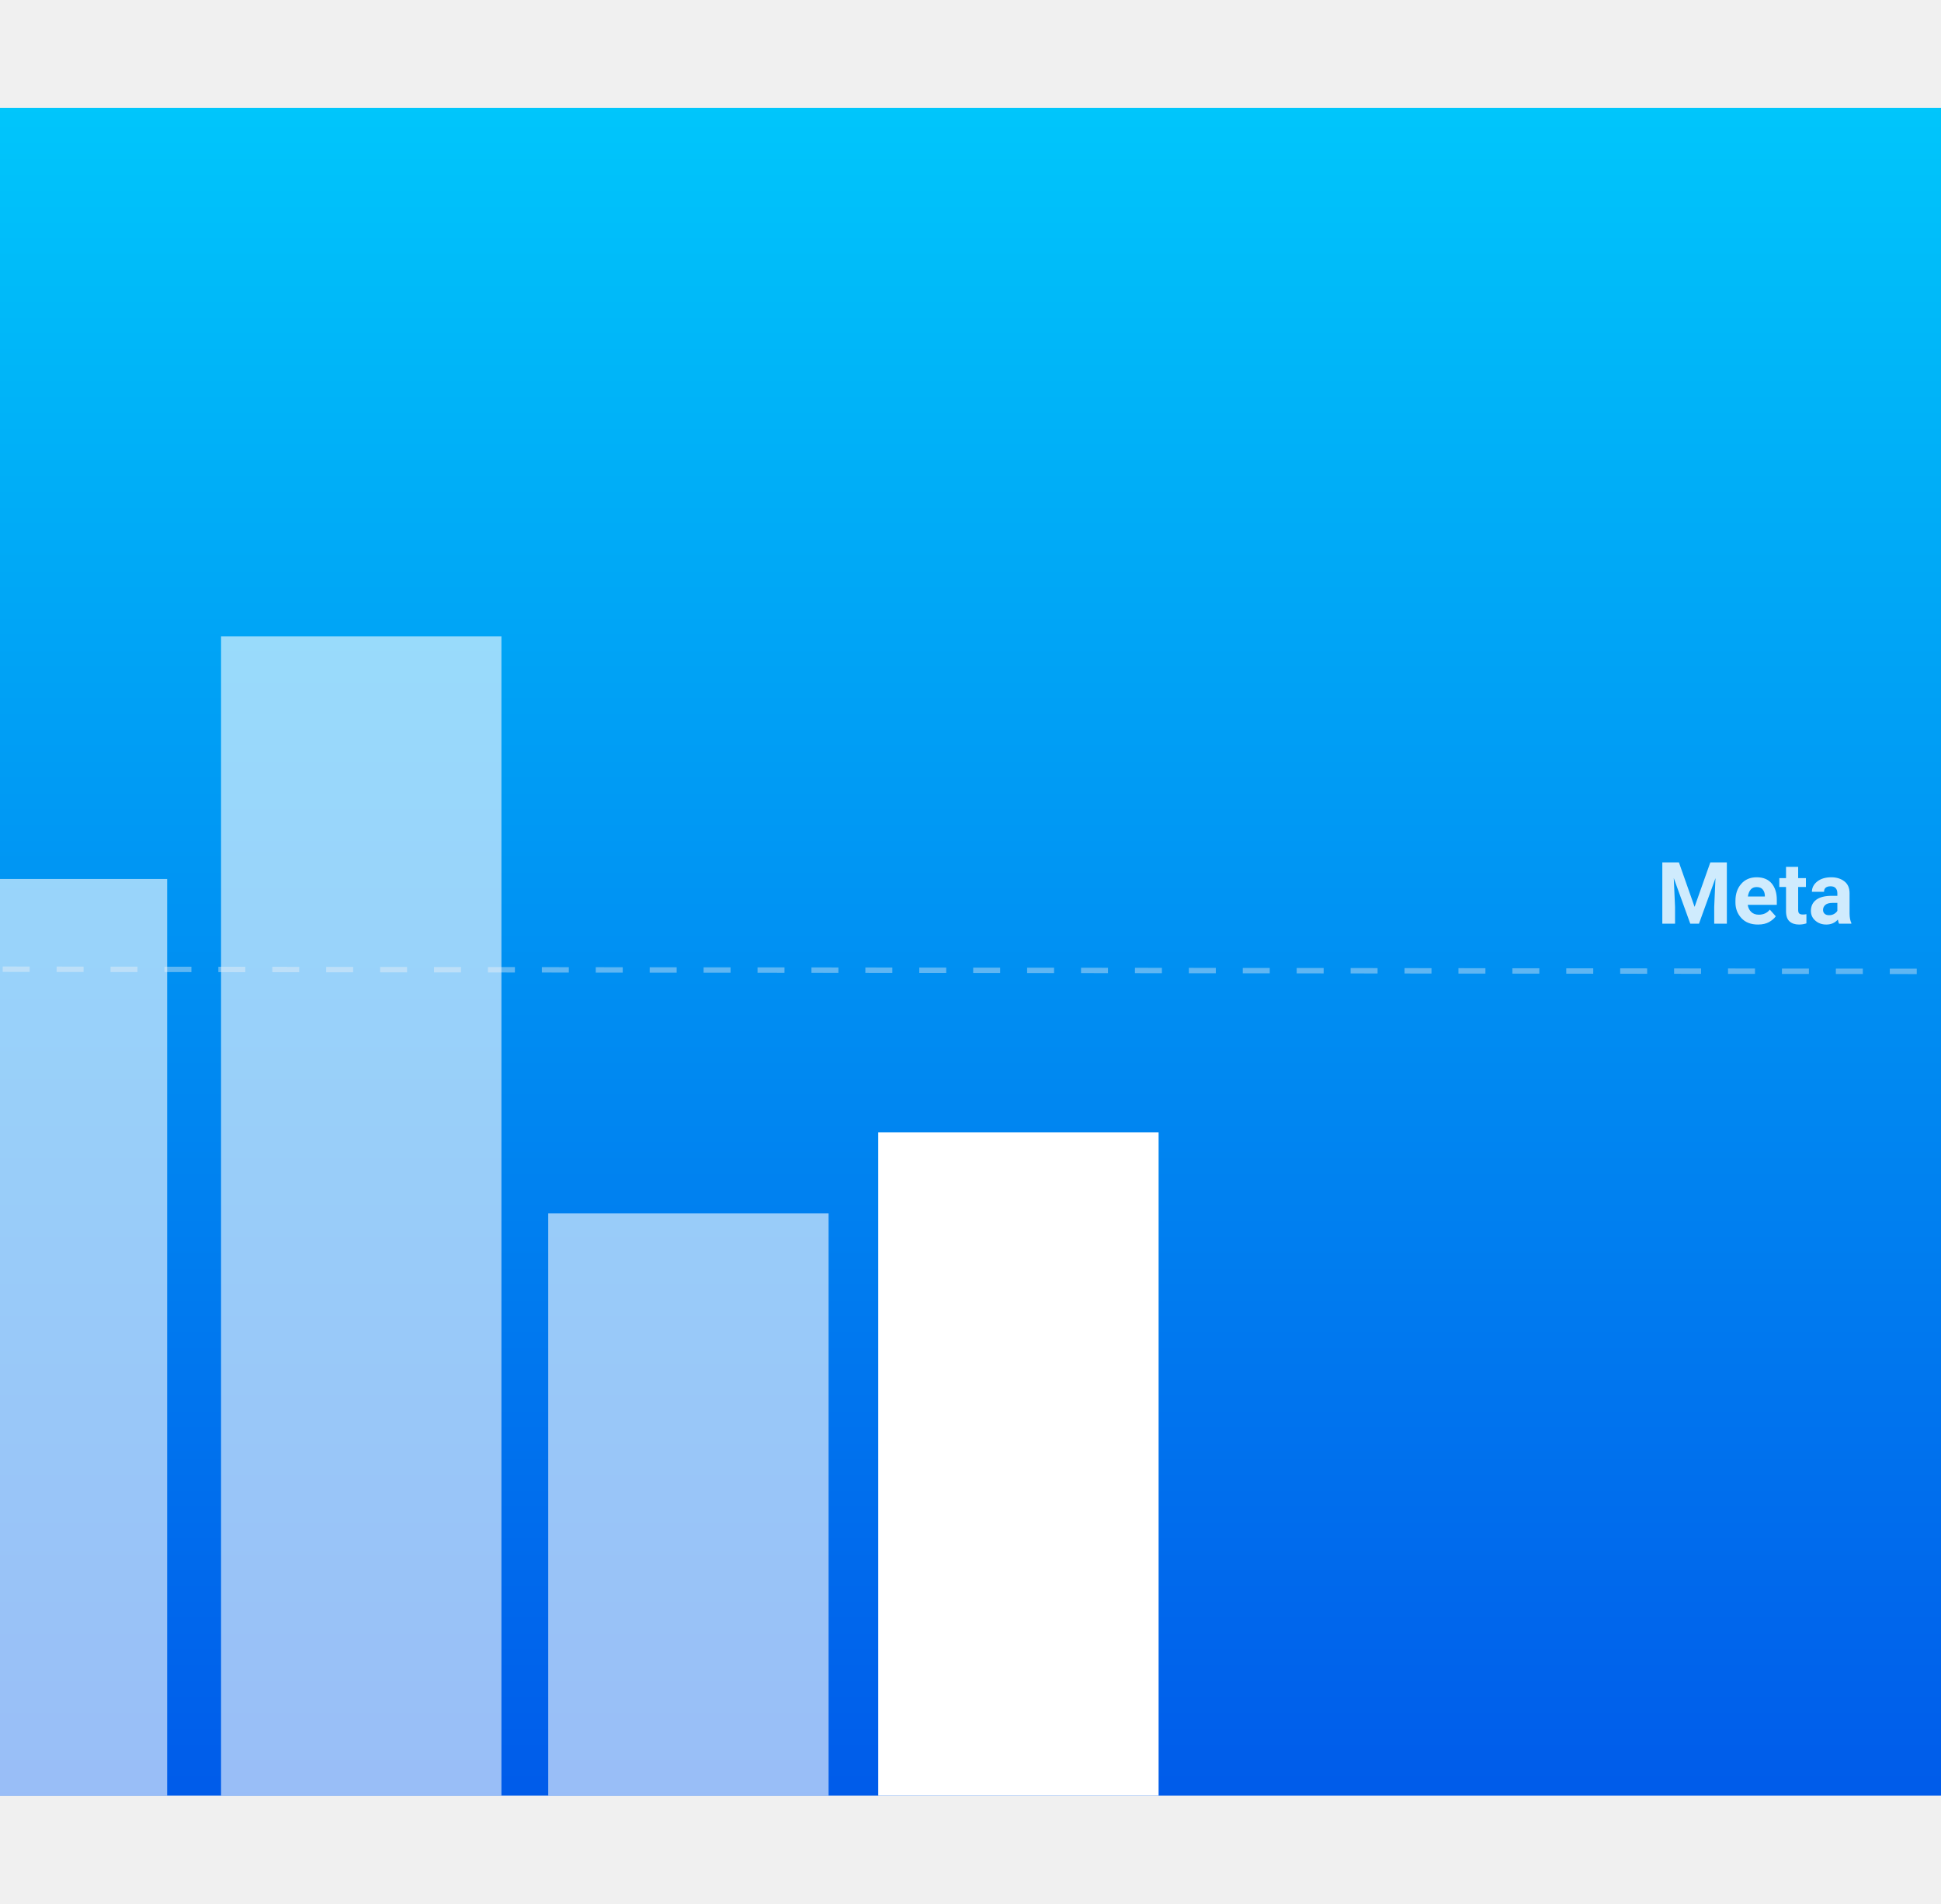
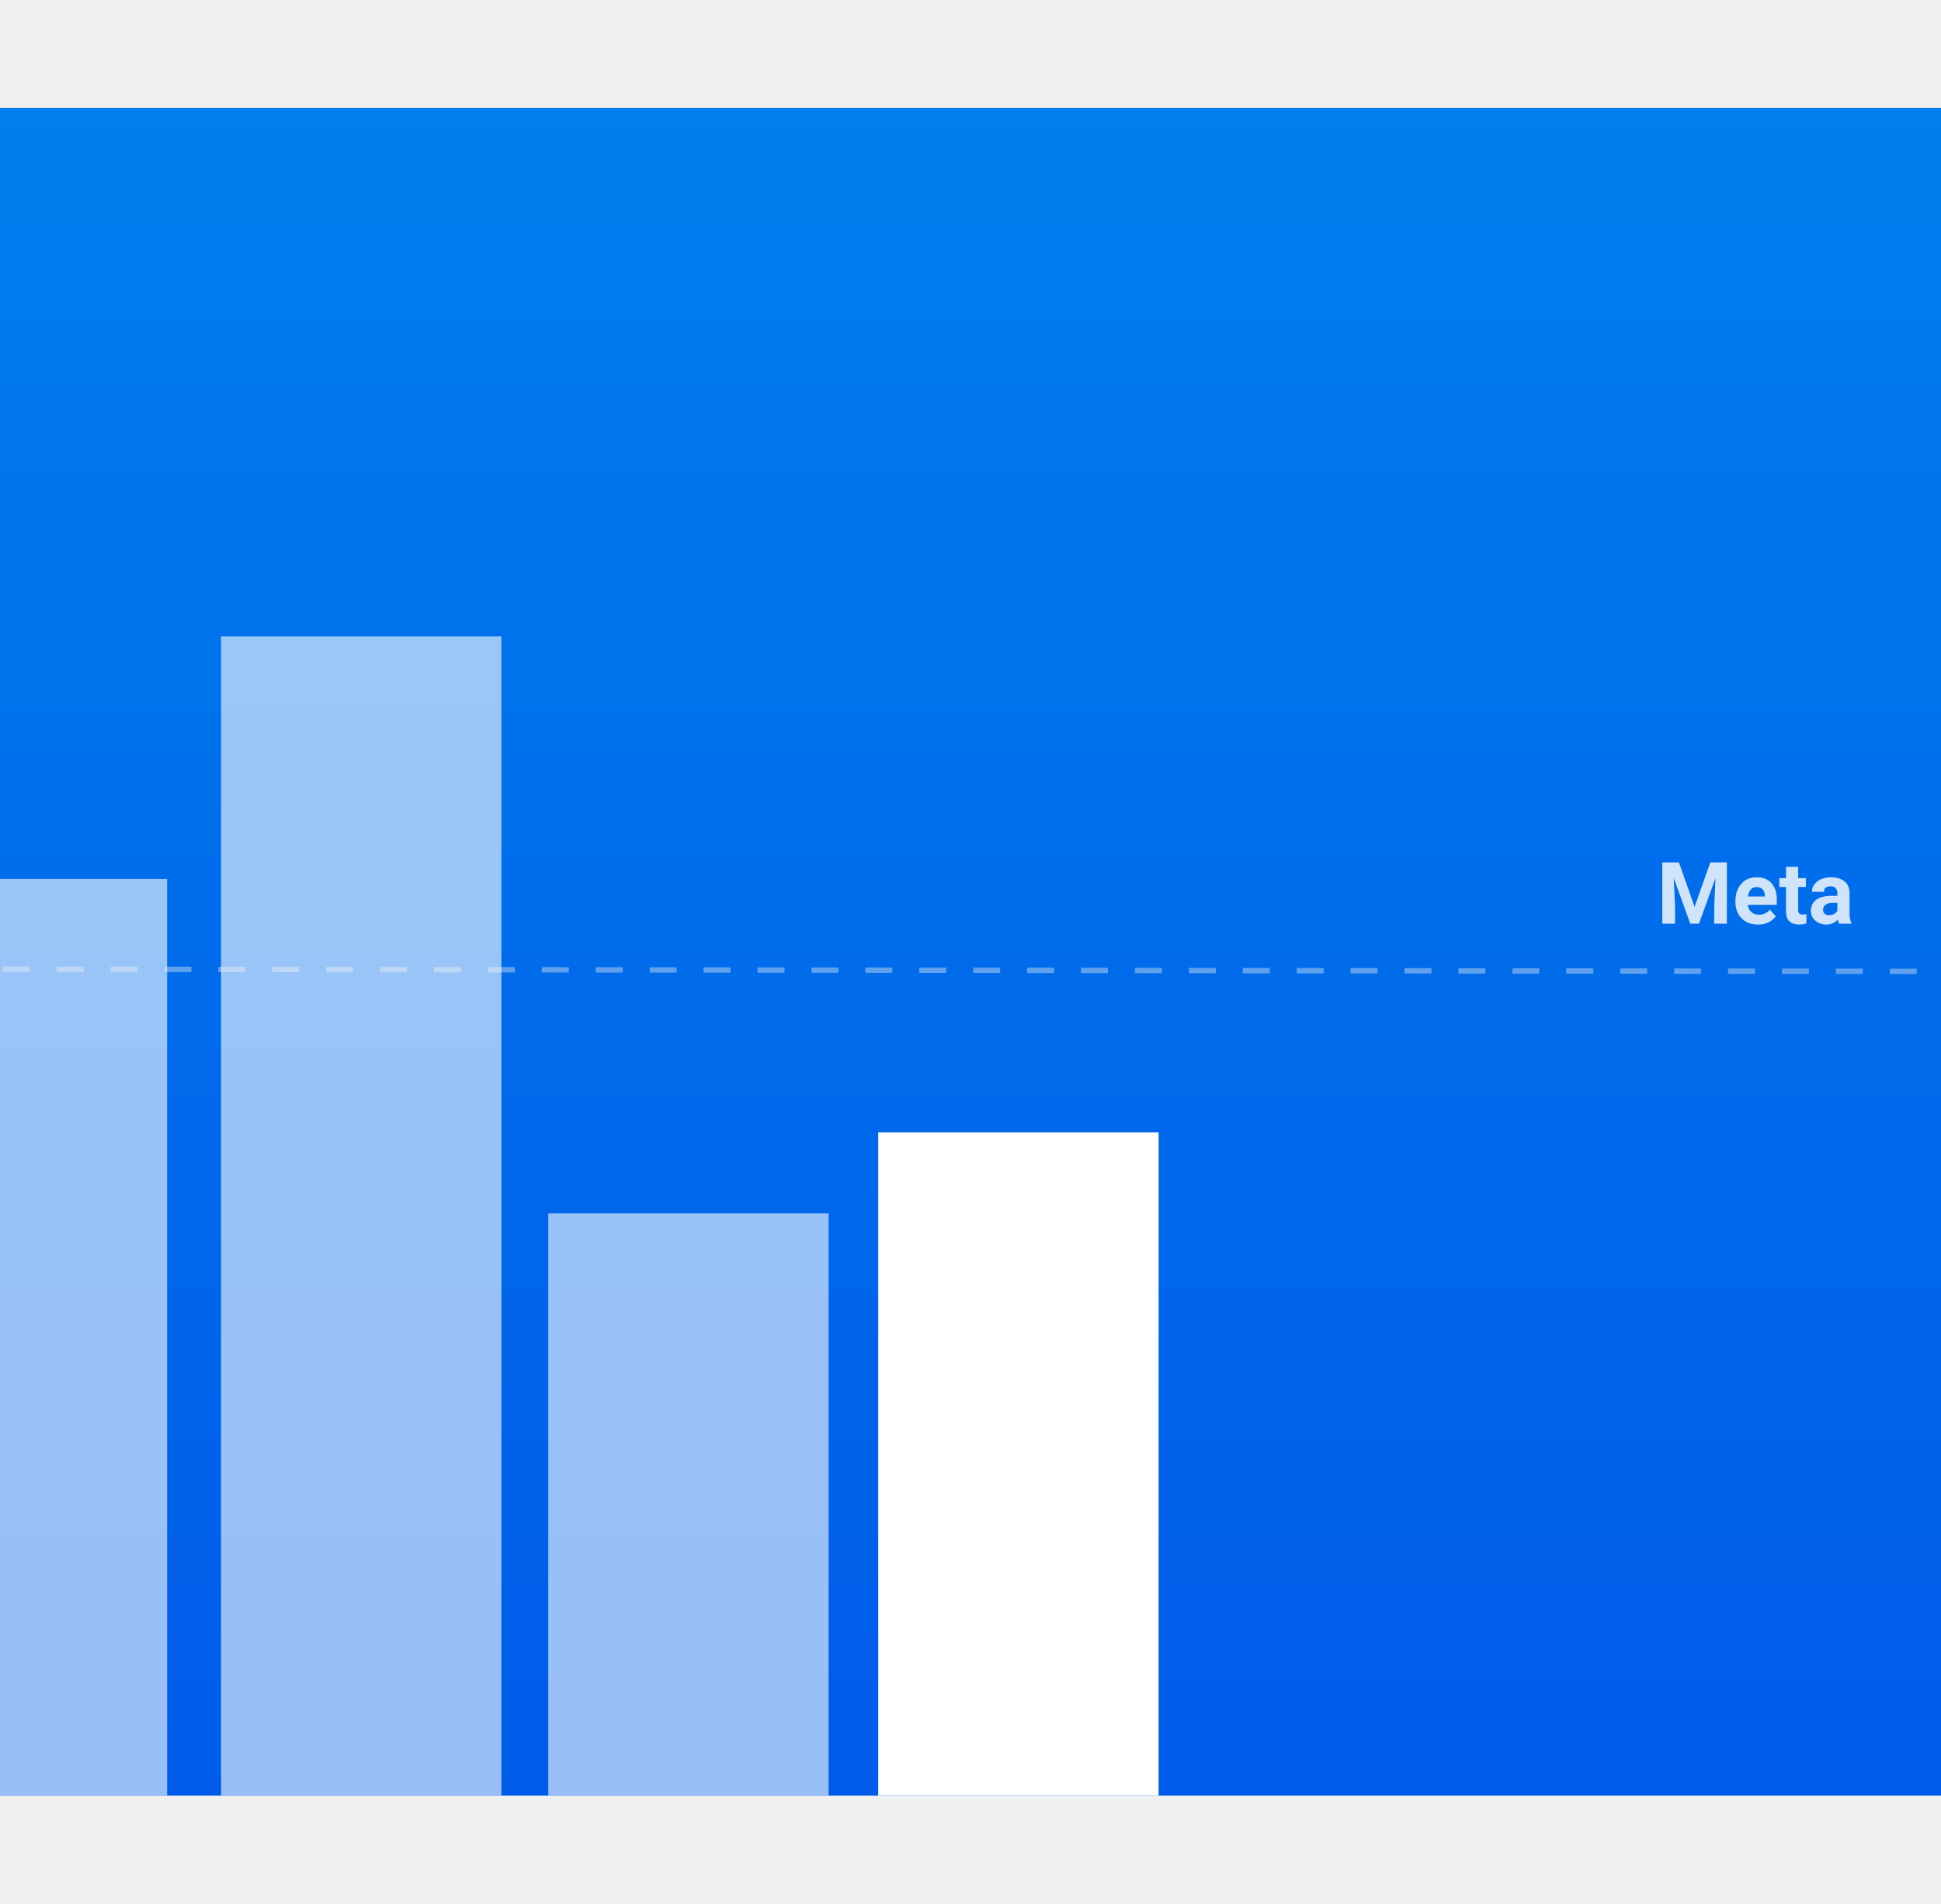
<svg xmlns="http://www.w3.org/2000/svg" width="360" height="353" viewBox="0 0 360 313" preserveAspectRatio="xMidYMid meet">
  <defs>
    <linearGradient id="linear-gradient" x1="0.5" x2="0.5" y2="1" gradientUnits="objectBoundingBox">
-       <stop offset="0" stop-color="#00c6fb" />
+       <stop offset="0" stop-color="#007EED" />
      <stop offset="1" stop-color="#005bea" />
    </linearGradient>
  </defs>
  <g id="Group_34" data-name="Group 34" transform="translate(4 -20)">
    <rect id="Rectangle_27" data-name="Rectangle 27" width="360" height="313" transform="translate(-4 20)" fill="url(#linear-gradient)" />
    <rect id="Rectangle_29" data-name="Rectangle 29" width="52" height="123" transform="translate(158.888 210)" fill="#fff" />
    <rect id="Rectangle_30" data-name="Rectangle 30" width="52" height="108" transform="translate(97.681 225)" fill="rgba(255,255,255,0.6)" />
    <rect id="Rectangle_31" data-name="Rectangle 31" width="52" height="215" transform="translate(37 118)" fill="rgba(255,255,255,0.6)" />
    <rect id="Rectangle_32" data-name="Rectangle 32" width="31" height="170" transform="translate(-4 163)" fill="rgba(255,255,255,0.6)" />
    <path id="Path_1533" data-name="Path 1533" d="M0,0,358.4.41" transform="translate(-3.5 179.734)" fill="none" stroke="rgba(243,243,243,0.39)" stroke-width="1" stroke-dasharray="5" />
    <text id="Meta" transform="translate(299 156.297)" fill="rgba(255,255,255,0.81)" font-size="16" font-family="Roboto-Bold, Roboto" font-weight="700" letter-spacing="-0.001em">
      <tspan x="4.297" y="15">Meta</tspan>
    </text>
  </g>
</svg>
